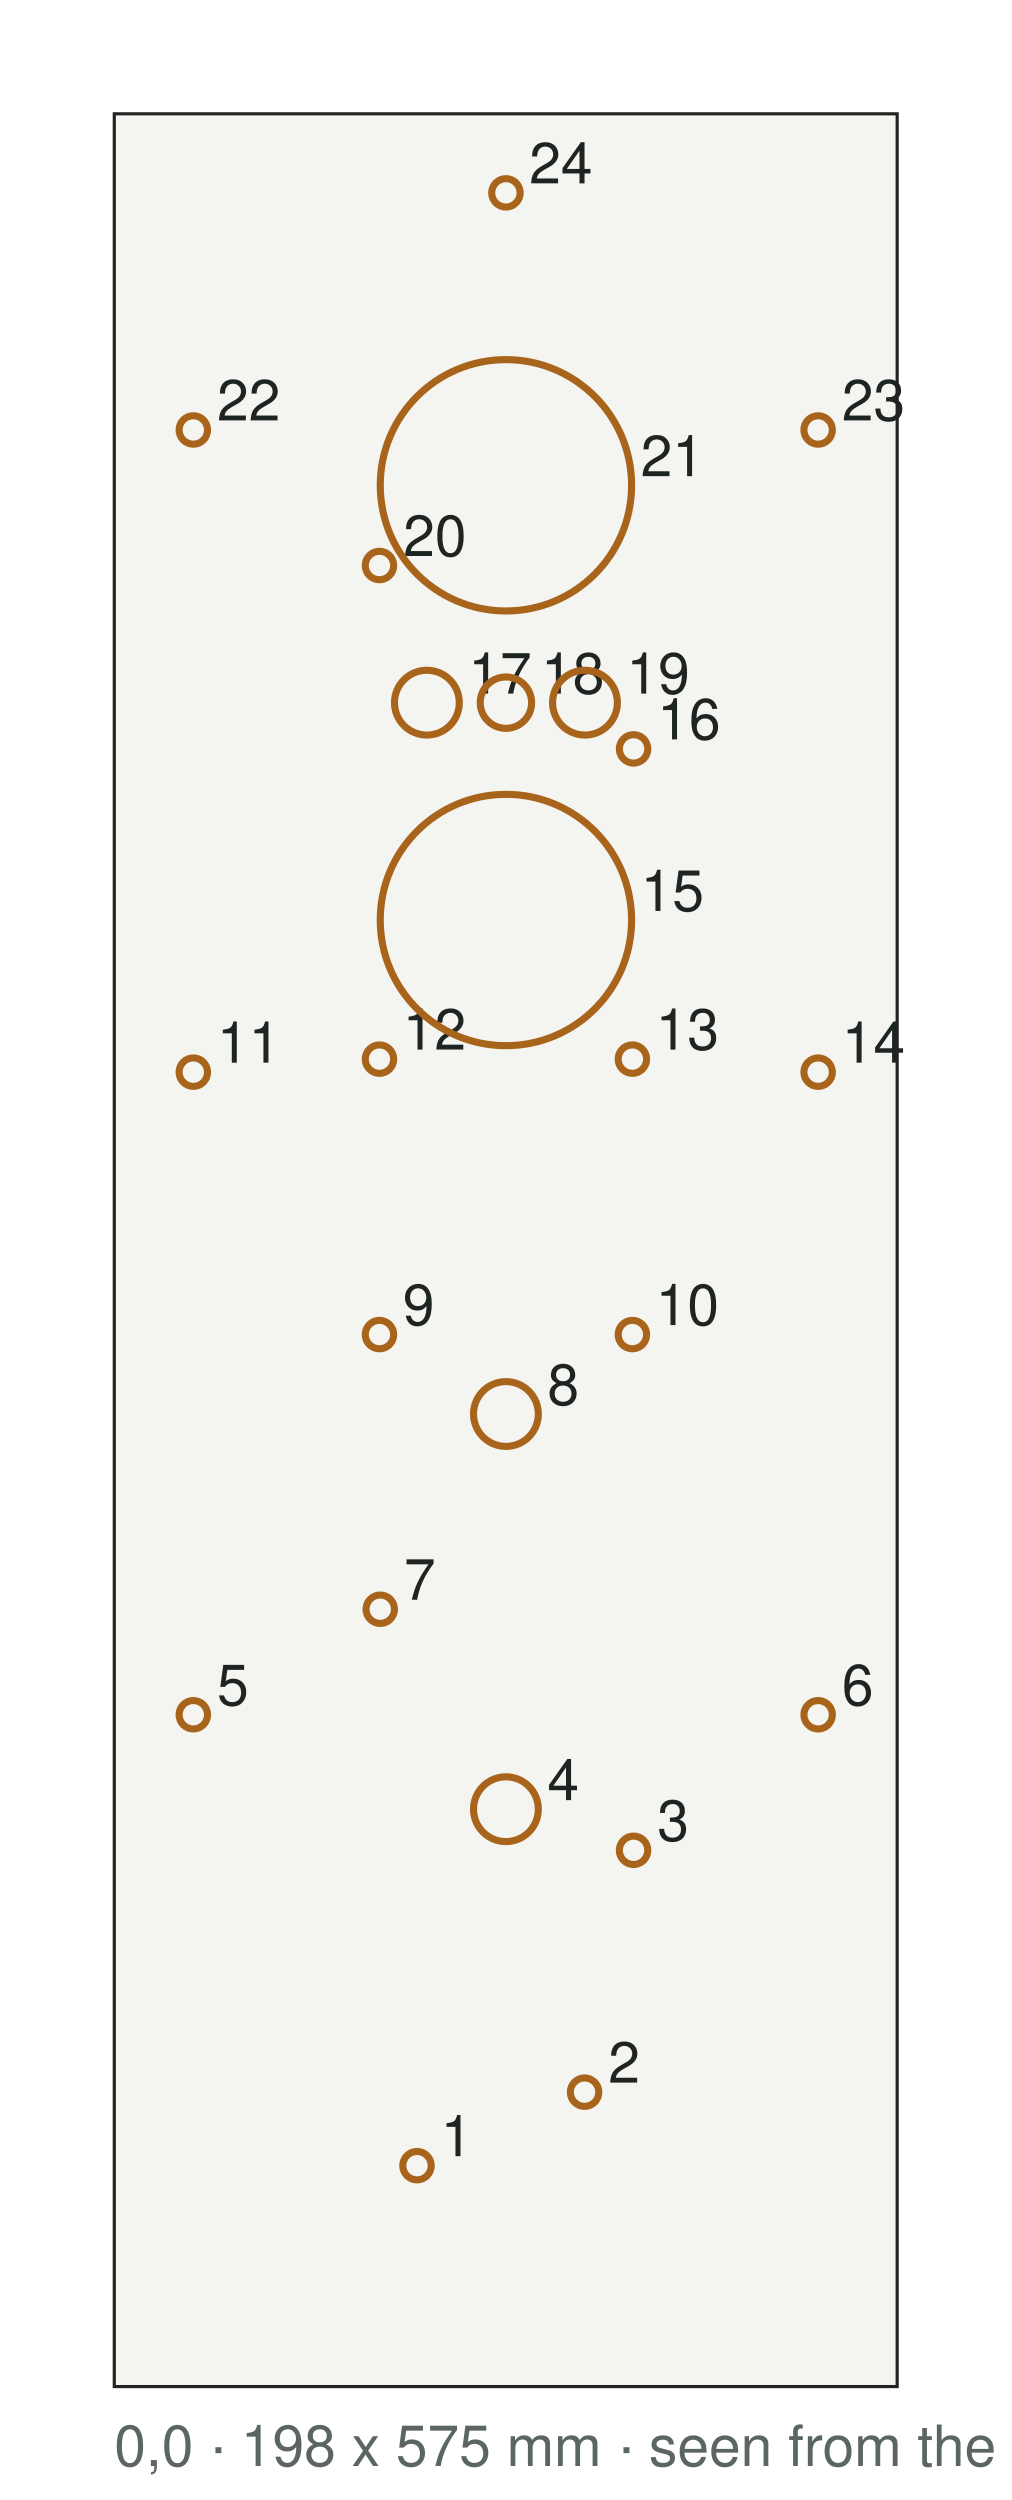
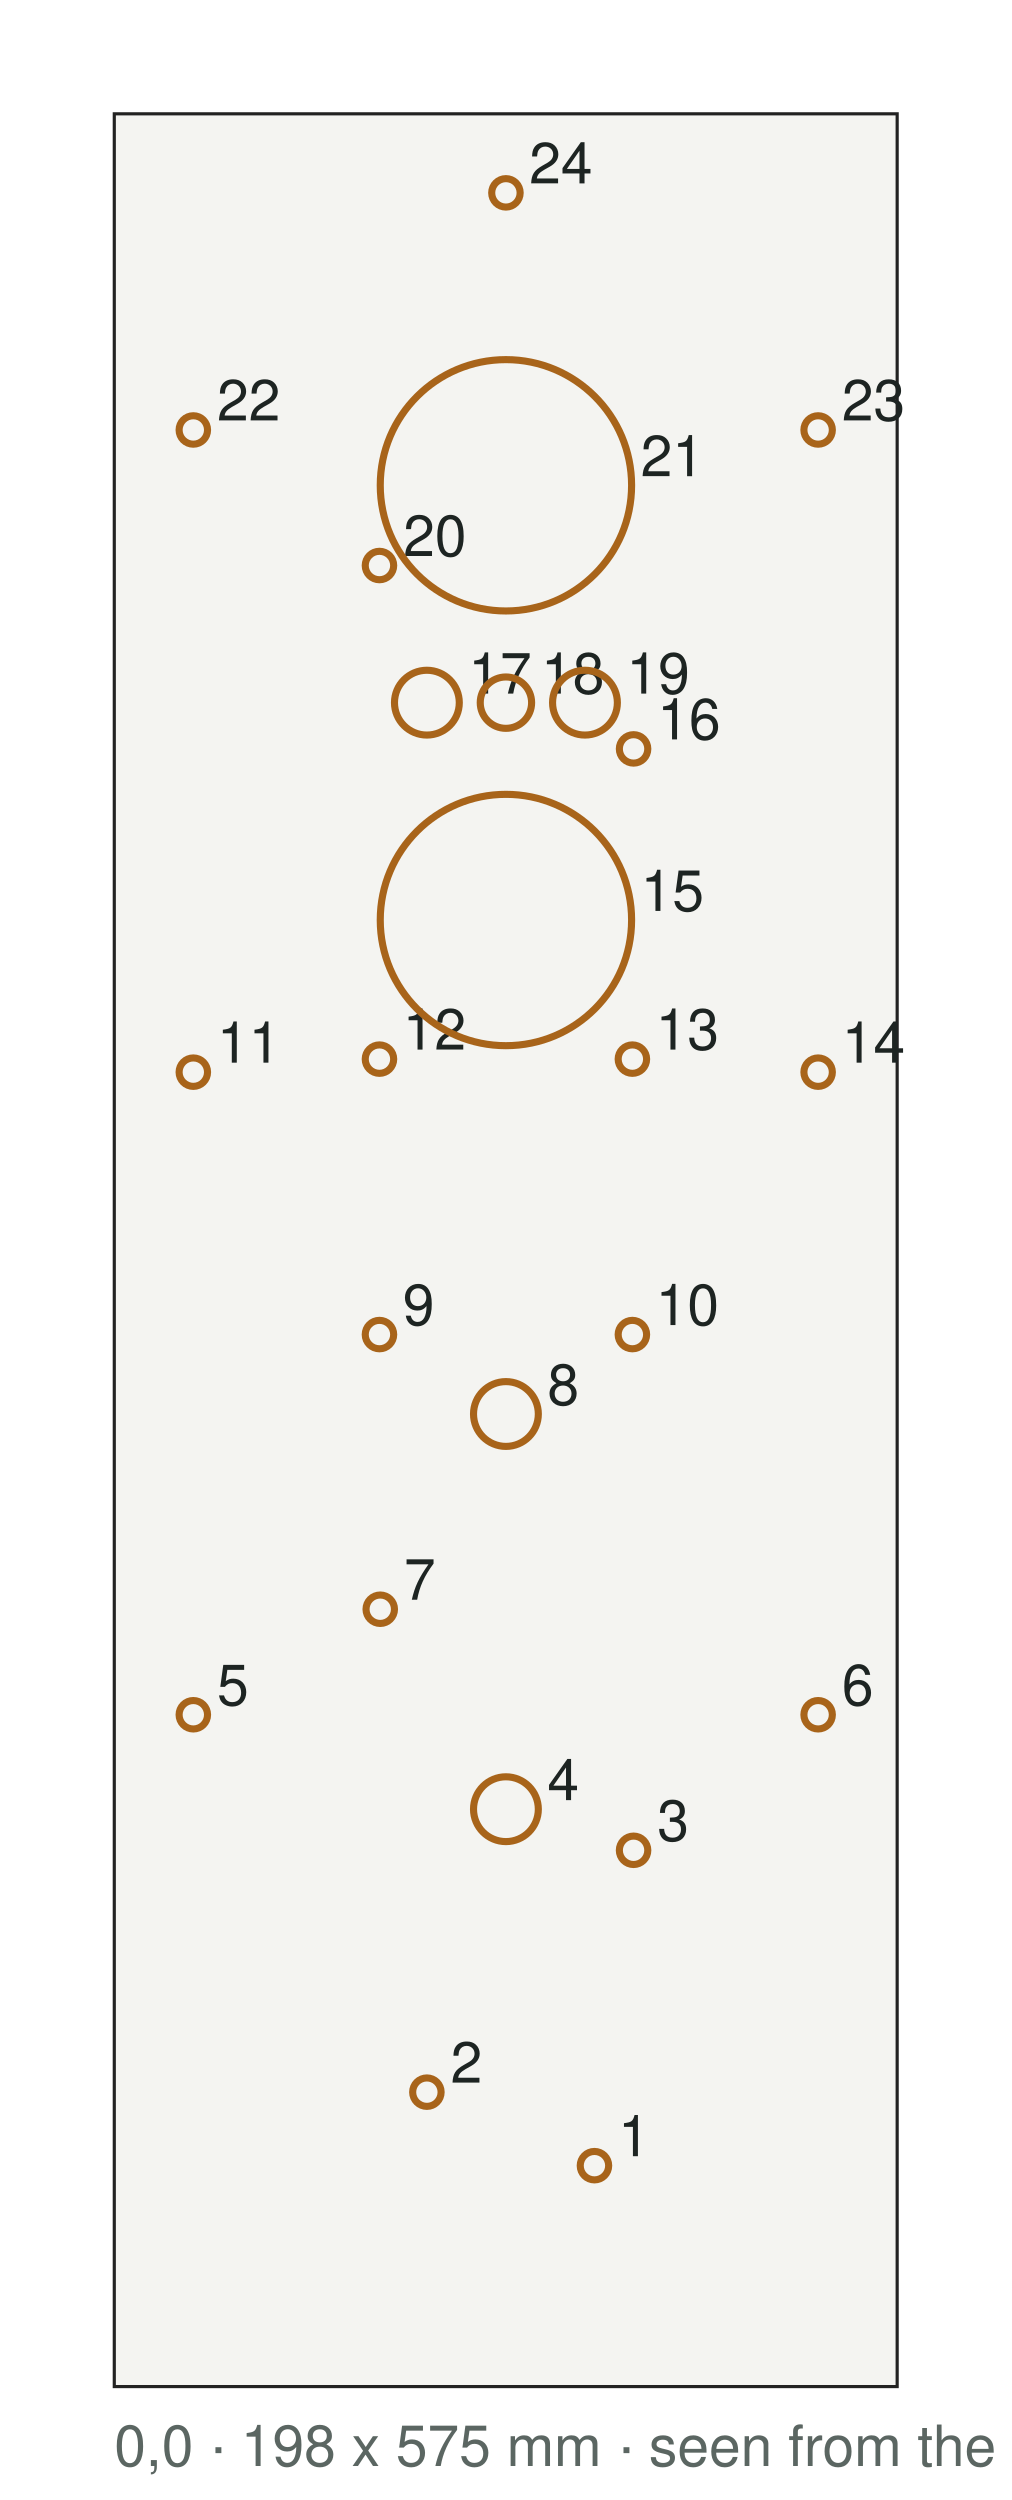
<svg xmlns="http://www.w3.org/2000/svg" viewBox="-28.8 -28.8 255.6 632.6" width="256mm" height="633mm" font-family="Helvetica, Arial, sans-serif">
  <polygon points="0.0,575.1 198.1,575.1 198.1,0.0 0.0,0.0" fill="#f4f4f1" stroke="#222" stroke-width="0.8" />
-   <circle cx="76.6" cy="519.2" r="3.6" fill="none" stroke="#a8641a" stroke-width="1.80" />
-   <text x="82.6" y="516.8" font-size="14.4" fill="#1d2422">1</text>
-   <circle cx="119.0" cy="500.6" r="3.6" fill="none" stroke="#a8641a" stroke-width="1.80" />
-   <text x="125.0" y="498.2" font-size="14.4" fill="#1d2422">2</text>
+   <circle cx="121.5" cy="519.2" r="3.6" fill="none" stroke="#a8641a" stroke-width="1.80" />
+   <text x="127.5" y="516.8" font-size="14.4" fill="#1d2422">1</text>
+   <circle cx="79.1" cy="500.6" r="3.6" fill="none" stroke="#a8641a" stroke-width="1.80" />
+   <text x="85.1" y="498.2" font-size="14.4" fill="#1d2422">2</text>
  <circle cx="131.4" cy="439.4" r="3.6" fill="none" stroke="#a8641a" stroke-width="1.80" />
  <text x="137.4" y="437.0" font-size="14.4" fill="#1d2422">3</text>
  <circle cx="99.1" cy="429.0" r="8.2" fill="none" stroke="#a8641a" stroke-width="1.80" />
  <text x="109.6" y="426.7" font-size="14.4" fill="#1d2422">4</text>
  <circle cx="20.0" cy="405.1" r="3.6" fill="none" stroke="#a8641a" stroke-width="1.80" />
  <text x="26.0" y="402.7" font-size="14.4" fill="#1d2422">5</text>
  <circle cx="178.1" cy="405.1" r="3.6" fill="none" stroke="#a8641a" stroke-width="1.80" />
  <text x="184.1" y="402.7" font-size="14.4" fill="#1d2422">6</text>
  <circle cx="67.3" cy="378.4" r="3.6" fill="none" stroke="#a8641a" stroke-width="1.80" />
  <text x="73.3" y="376.0" font-size="14.4" fill="#1d2422">7</text>
  <circle cx="99.1" cy="329.0" r="8.2" fill="none" stroke="#a8641a" stroke-width="1.80" />
  <text x="109.6" y="326.7" font-size="14.4" fill="#1d2422">8</text>
  <circle cx="67.1" cy="308.9" r="3.6" fill="none" stroke="#a8641a" stroke-width="1.80" />
  <text x="73.0" y="306.5" font-size="14.4" fill="#1d2422">9</text>
  <circle cx="131.1" cy="308.9" r="3.6" fill="none" stroke="#a8641a" stroke-width="1.80" />
  <text x="137.0" y="306.5" font-size="14.4" fill="#1d2422">10</text>
  <circle cx="20.0" cy="242.5" r="3.6" fill="none" stroke="#a8641a" stroke-width="1.80" />
  <text x="26.0" y="240.1" font-size="14.4" fill="#1d2422">11</text>
  <circle cx="67.1" cy="239.2" r="3.6" fill="none" stroke="#a8641a" stroke-width="1.80" />
  <text x="73.0" y="236.8" font-size="14.4" fill="#1d2422">12</text>
  <circle cx="131.1" cy="239.2" r="3.6" fill="none" stroke="#a8641a" stroke-width="1.80" />
  <text x="137.0" y="236.8" font-size="14.4" fill="#1d2422">13</text>
  <circle cx="178.1" cy="242.5" r="3.6" fill="none" stroke="#a8641a" stroke-width="1.80" />
  <text x="184.1" y="240.1" font-size="14.4" fill="#1d2422">14</text>
  <circle cx="99.1" cy="204.0" r="31.8" fill="none" stroke="#a8641a" stroke-width="1.80" />
  <text x="133.2" y="201.7" font-size="14.4" fill="#1d2422">15</text>
  <circle cx="131.4" cy="160.7" r="3.6" fill="none" stroke="#a8641a" stroke-width="1.80" />
  <text x="137.4" y="158.3" font-size="14.4" fill="#1d2422">16</text>
  <circle cx="79.1" cy="149.0" r="8.2" fill="none" stroke="#a8641a" stroke-width="1.80" />
  <text x="89.6" y="146.7" font-size="14.4" fill="#1d2422">17</text>
  <circle cx="99.1" cy="149.0" r="6.5" fill="none" stroke="#a8641a" stroke-width="1.80" />
  <text x="108.0" y="146.7" font-size="14.4" fill="#1d2422">18</text>
  <circle cx="119.1" cy="149.0" r="8.2" fill="none" stroke="#a8641a" stroke-width="1.80" />
  <text x="129.6" y="146.7" font-size="14.4" fill="#1d2422">19</text>
  <circle cx="67.1" cy="114.3" r="3.6" fill="none" stroke="#a8641a" stroke-width="1.80" />
  <text x="73.1" y="111.9" font-size="14.4" fill="#1d2422">20</text>
  <circle cx="99.1" cy="94.0" r="31.8" fill="none" stroke="#a8641a" stroke-width="1.80" />
  <text x="133.2" y="91.7" font-size="14.4" fill="#1d2422">21</text>
  <circle cx="20.0" cy="80.0" r="3.6" fill="none" stroke="#a8641a" stroke-width="1.80" />
  <text x="26.0" y="77.6" font-size="14.4" fill="#1d2422">22</text>
  <circle cx="178.1" cy="80.0" r="3.6" fill="none" stroke="#a8641a" stroke-width="1.80" />
  <text x="184.1" y="77.6" font-size="14.4" fill="#1d2422">23</text>
  <circle cx="99.1" cy="20.0" r="3.6" fill="none" stroke="#a8641a" stroke-width="1.80" />
  <text x="105.0" y="17.6" font-size="14.4" fill="#1d2422">24</text>
  <text x="0" y="595.2" font-size="14.4" fill="#5b6662">0,0 · 198 x 575 mm · seen from the cast side</text>
</svg>
